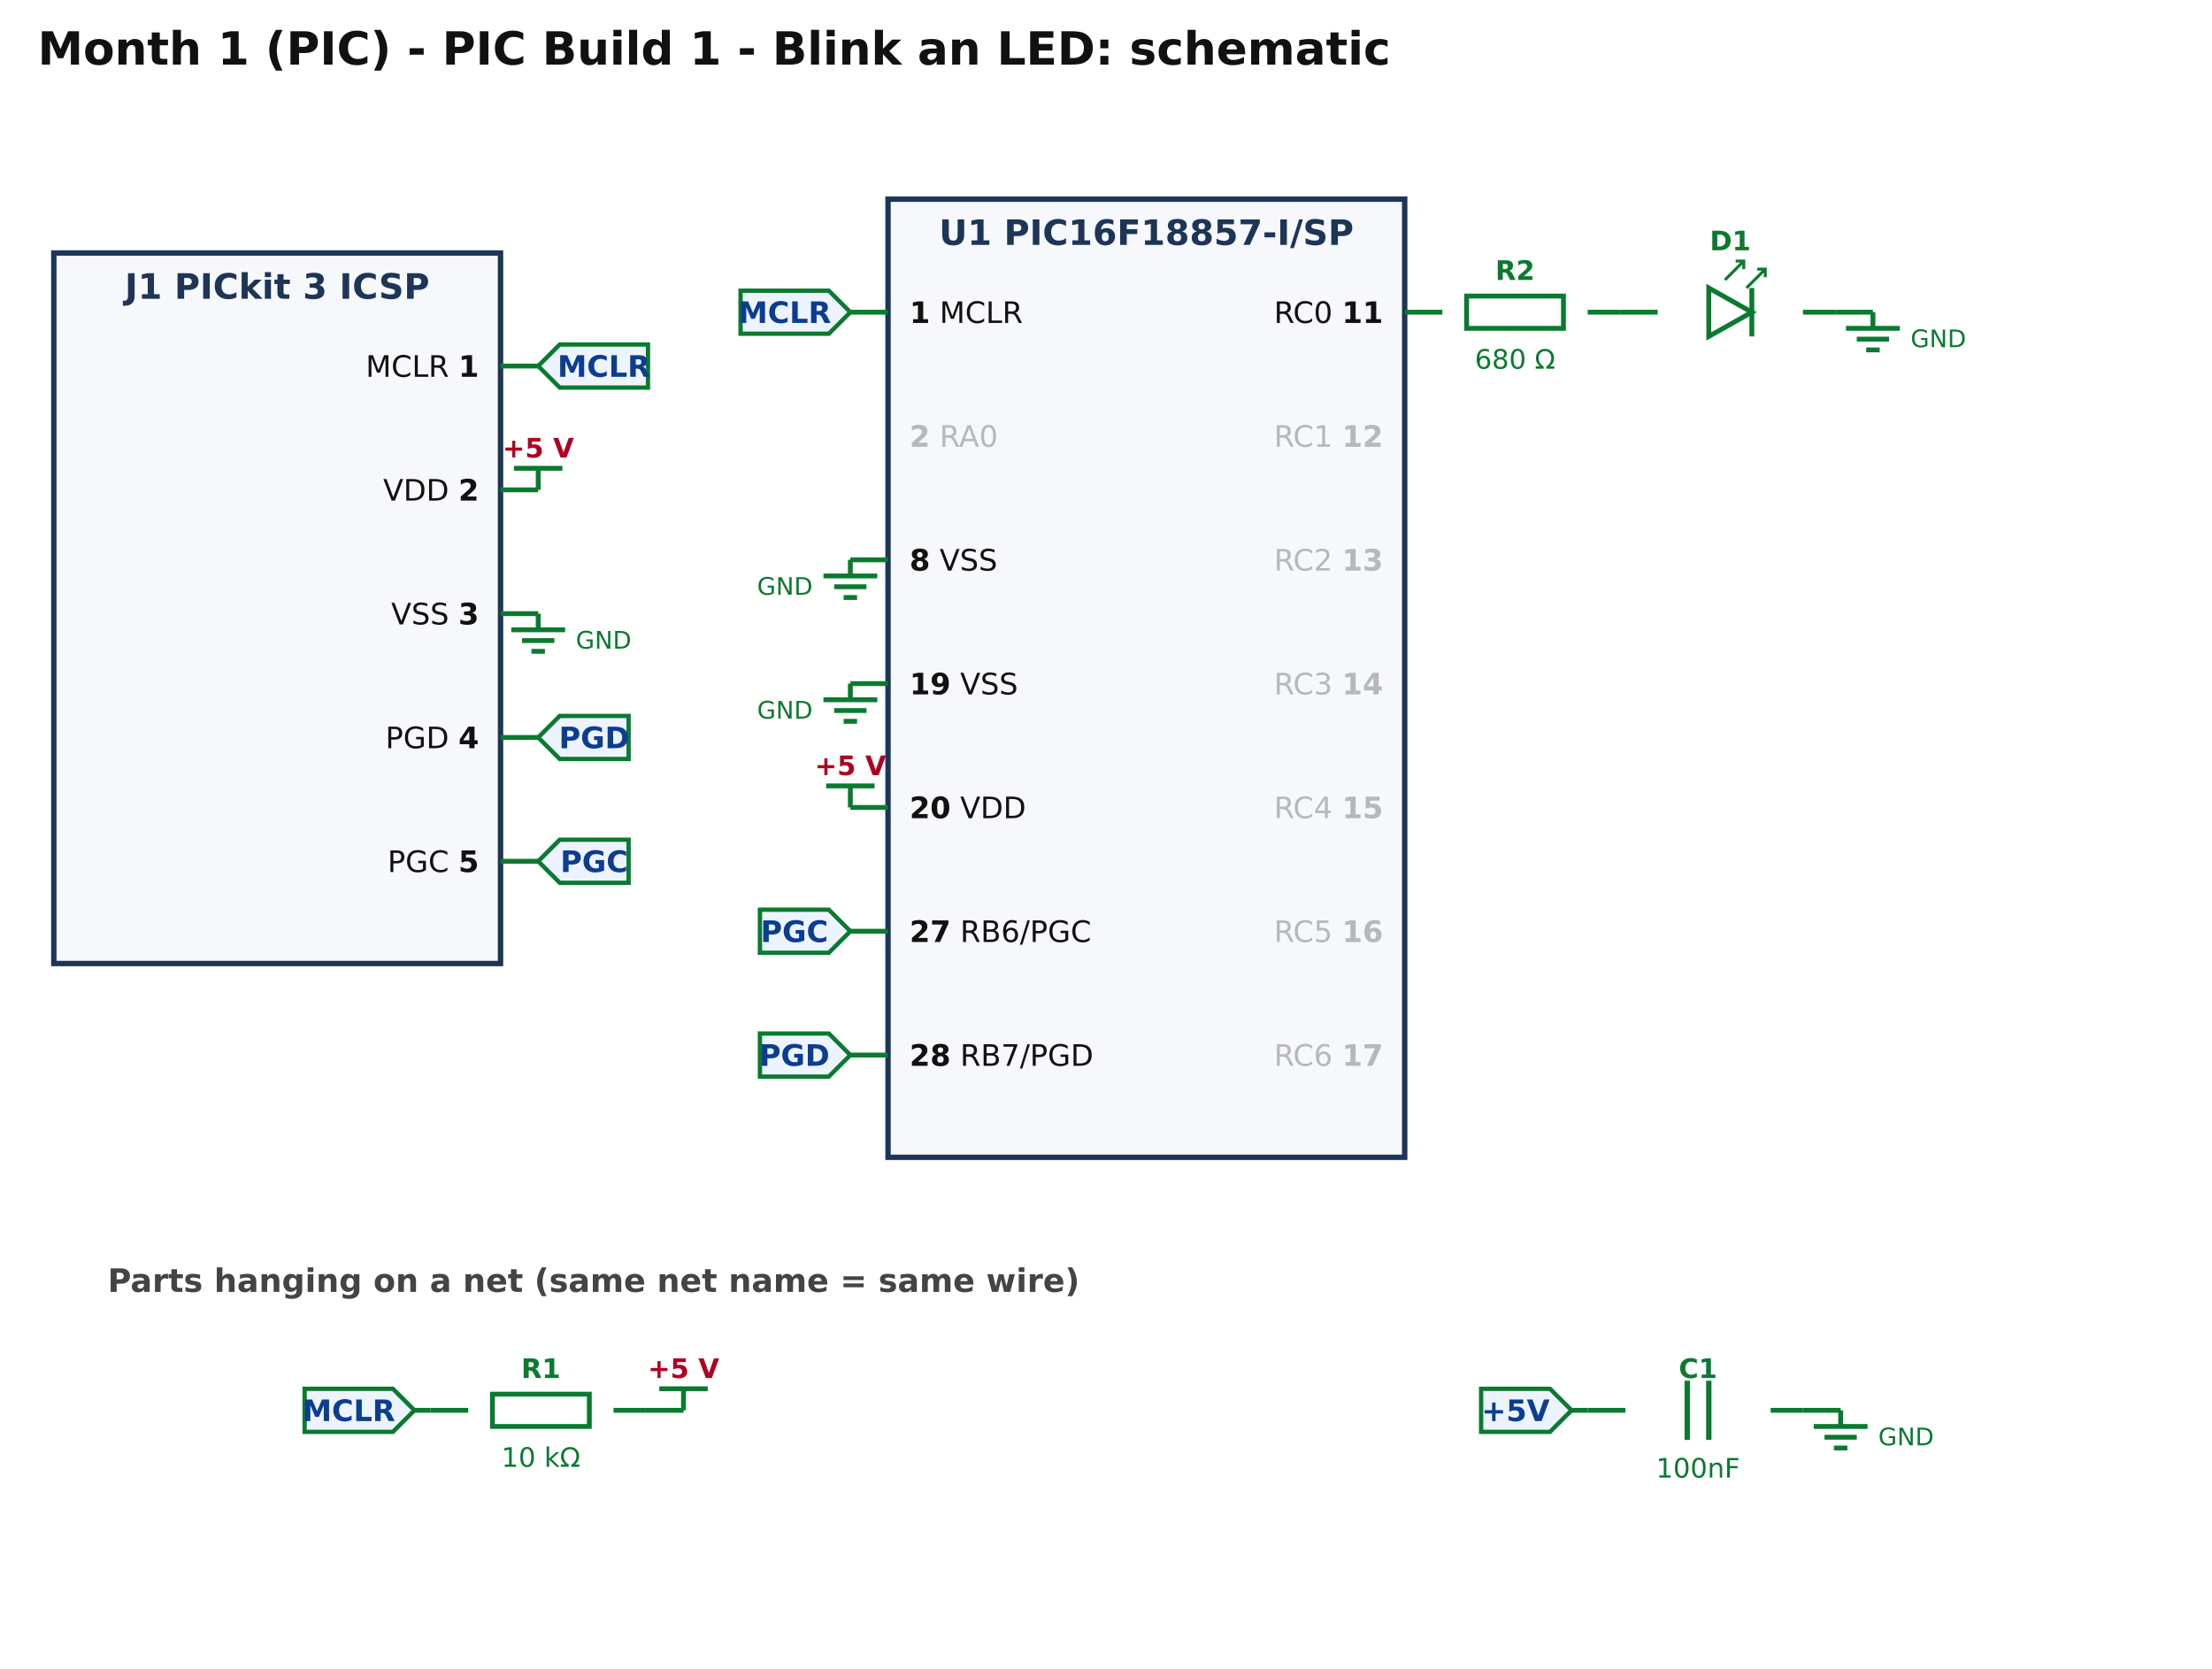
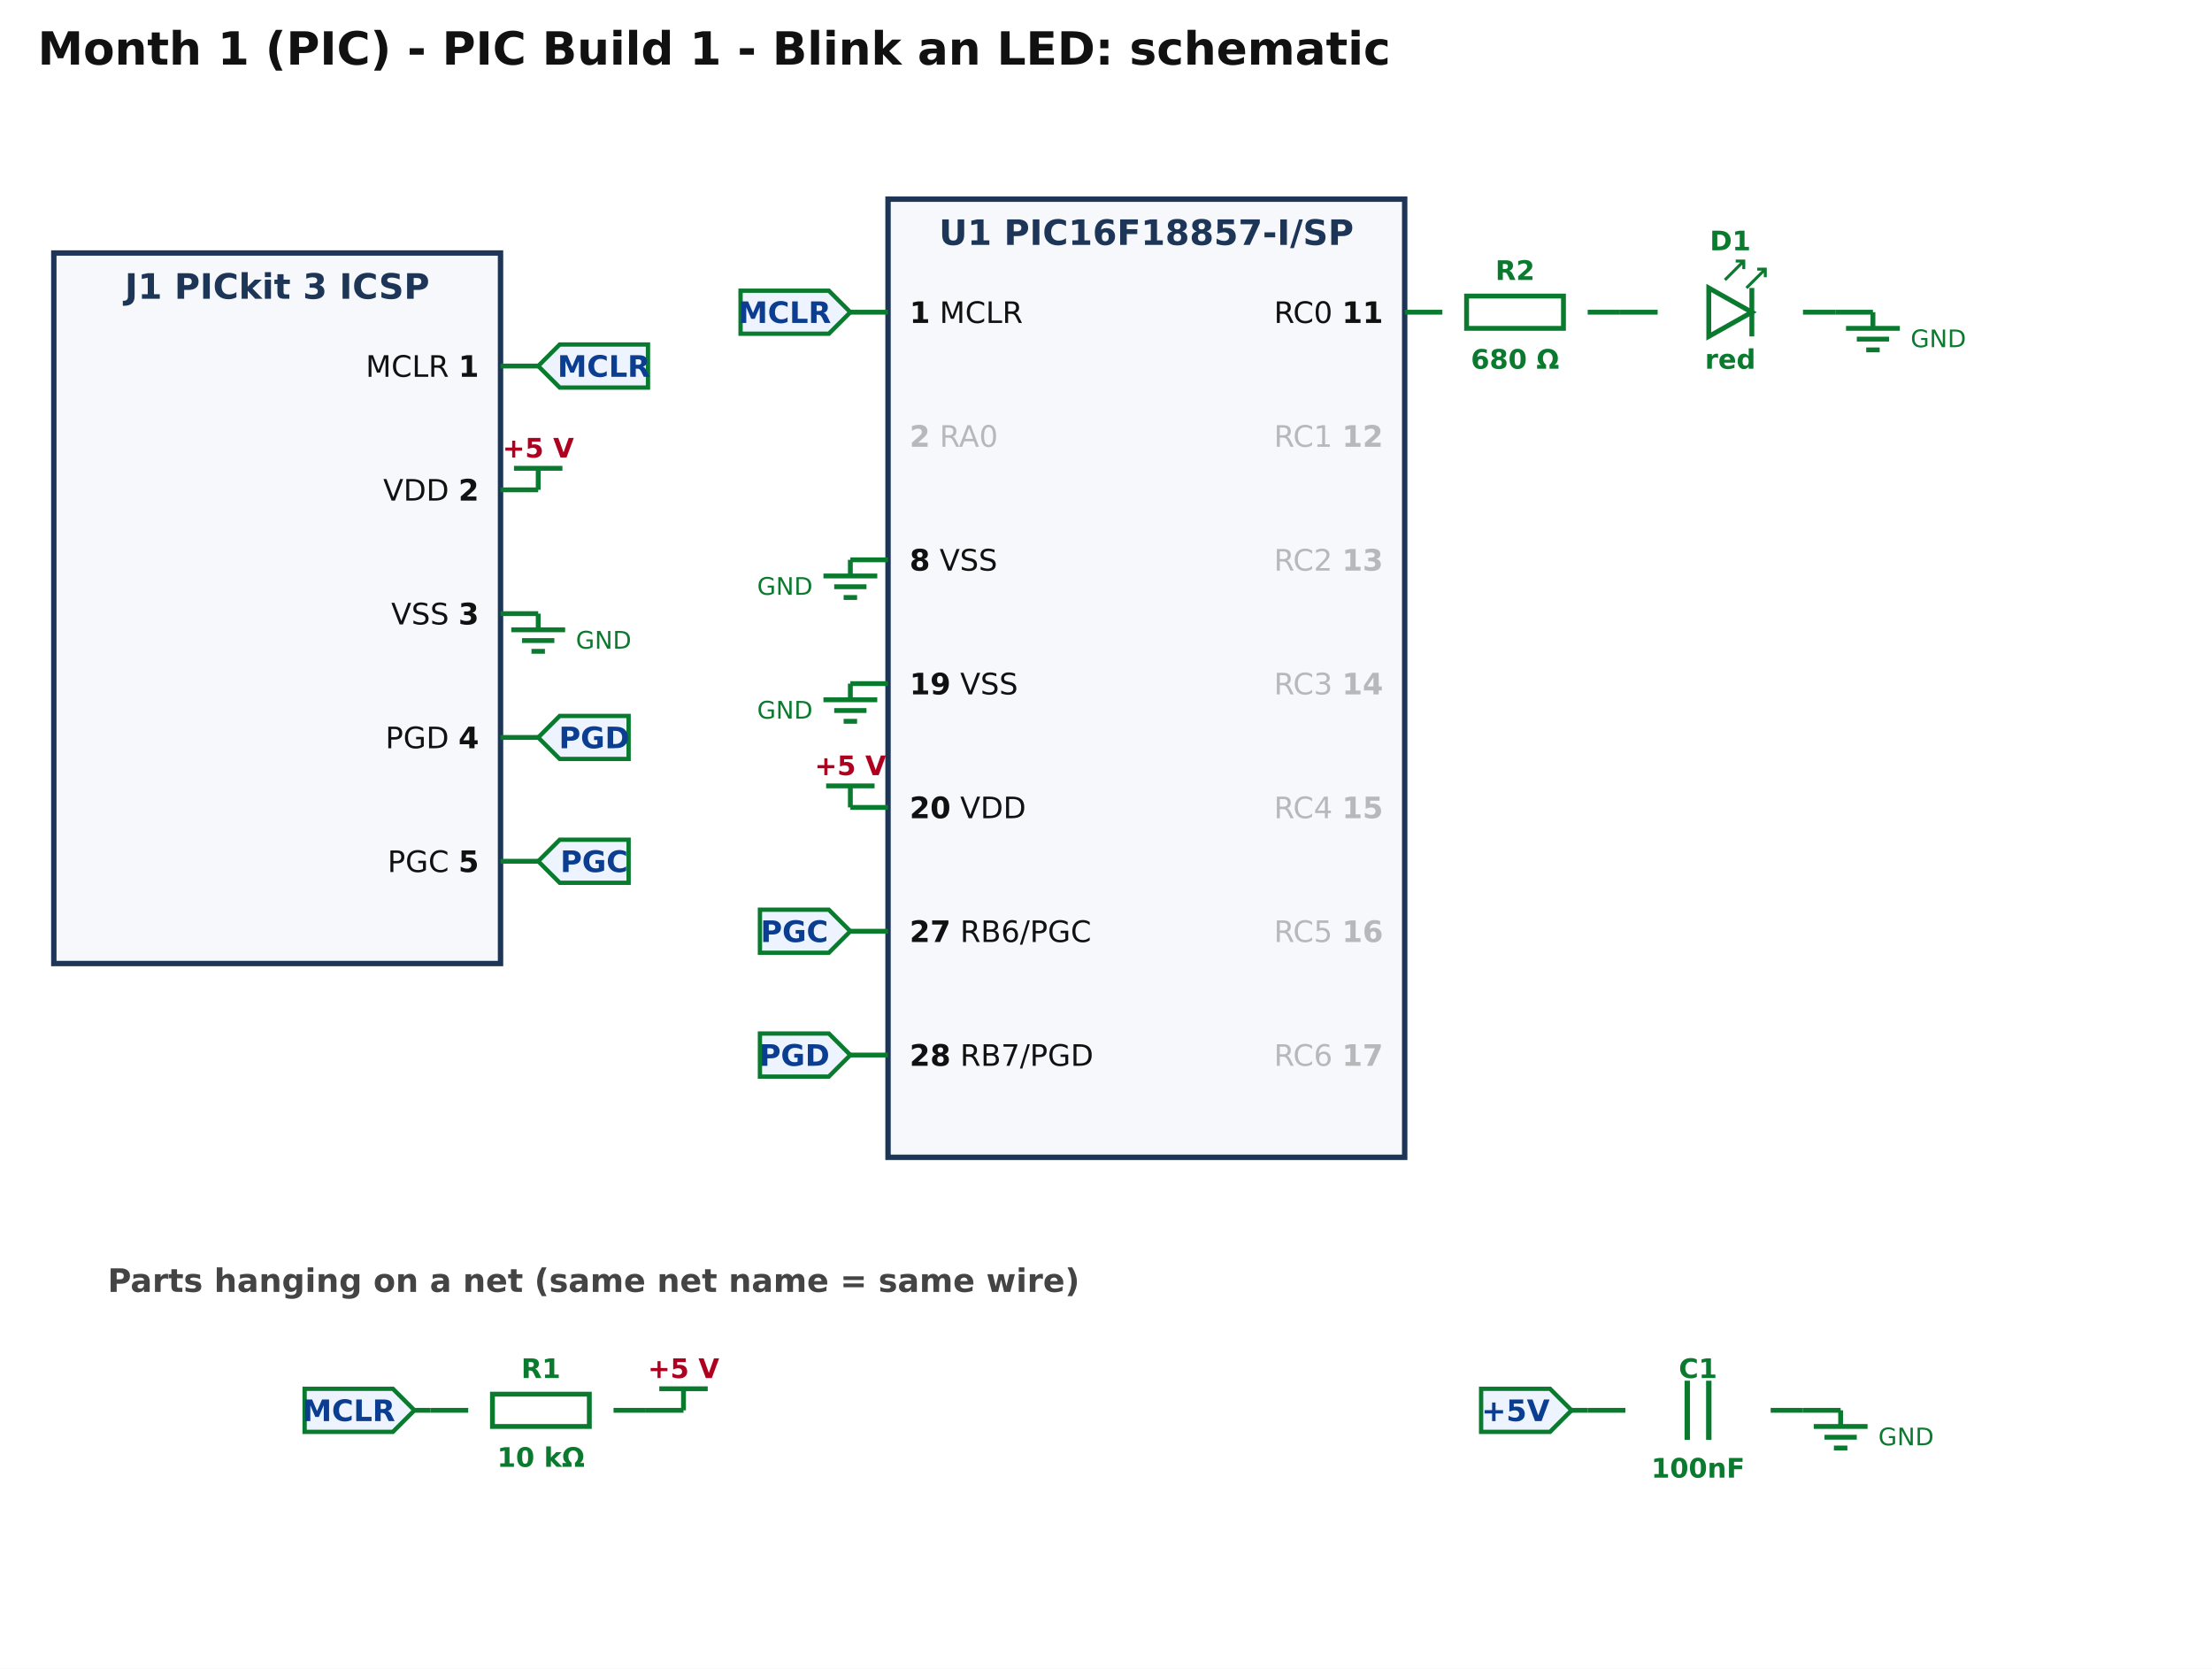
<svg xmlns="http://www.w3.org/2000/svg" viewBox="0 0 822 620" width="822" height="620" font-family="DejaVu Sans, Verdana, Arial, sans-serif">
  <rect width="100%" height="100%" fill="#fff" />
  <text x="14" y="24" font-size="17" font-weight="bold" fill="#111">Month 1 (PIC) - PIC Build 1 - Blink an LED: schematic</text>
  <g transform="translate(0,34)">
    <rect x="20" y="60" width="166" height="264" fill="#f6f8fb" stroke="#1d3557" stroke-width="2" />
    <text x="103.0" y="77" font-size="13" font-weight="bold" fill="#1d3557" text-anchor="middle">J1  PICkit 3 ICSP</text>
    <text x="178" y="106" font-size="11" fill="#111" text-anchor="end">MCLR  <tspan font-weight="bold">1</tspan>
    </text>
    <line x1="186" y1="102" x2="200" y2="102" stroke="#0a7a2f" stroke-width="1.8" />
    <polygon points="200,102 208,94 240.8,94 240.8,110 208,110" fill="#eef4ff" stroke="#0a7a2f" stroke-width="1.6" />
    <text x="224.4" y="106" font-size="11" font-weight="bold" fill="#0b3d91" text-anchor="middle">MCLR</text>
    <text x="178" y="152" font-size="11" fill="#111" text-anchor="end">VDD  <tspan font-weight="bold">2</tspan>
    </text>
    <line x1="186" y1="148" x2="200" y2="148" stroke="#0a7a2f" stroke-width="1.8" />
    <g stroke="#0a7a2f" stroke-width="1.8">
      <line x1="200" y1="148" x2="200" y2="140" />
      <line x1="191" y1="140" x2="209" y2="140" />
    </g>
    <text x="200" y="136" font-size="10" font-weight="bold" fill="#b00020" text-anchor="middle">+5 V</text>
    <text x="178" y="198" font-size="11" fill="#111" text-anchor="end">VSS  <tspan font-weight="bold">3</tspan>
    </text>
    <line x1="186" y1="194" x2="200" y2="194" stroke="#0a7a2f" stroke-width="1.8" />
    <g stroke="#0a7a2f" stroke-width="1.8">
      <line x1="200" y1="194" x2="200" y2="200" />
      <line x1="190" y1="200" x2="210" y2="200" />
      <line x1="194" y1="204" x2="206" y2="204" />
      <line x1="197.5" y1="208" x2="202.5" y2="208" />
    </g>
    <text x="214" y="207" font-size="9" fill="#0a7a2f" text-anchor="start">GND</text>
    <text x="178" y="244" font-size="11" fill="#111" text-anchor="end">PGD  <tspan font-weight="bold">4</tspan>
    </text>
    <line x1="186" y1="240" x2="200" y2="240" stroke="#0a7a2f" stroke-width="1.8" />
    <polygon points="200,240 208,232 233.6,232 233.6,248 208,248" fill="#eef4ff" stroke="#0a7a2f" stroke-width="1.6" />
    <text x="220.8" y="244" font-size="11" font-weight="bold" fill="#0b3d91" text-anchor="middle">PGD</text>
    <text x="178" y="290" font-size="11" fill="#111" text-anchor="end">PGC  <tspan font-weight="bold">5</tspan>
    </text>
    <line x1="186" y1="286" x2="200" y2="286" stroke="#0a7a2f" stroke-width="1.8" />
    <polygon points="200,286 208,278 233.6,278 233.6,294 208,294" fill="#eef4ff" stroke="#0a7a2f" stroke-width="1.6" />
    <text x="220.8" y="290" font-size="11" font-weight="bold" fill="#0b3d91" text-anchor="middle">PGC</text>
    <rect x="330" y="40" width="192" height="356" fill="#f6f8fb" stroke="#1d3557" stroke-width="2" />
    <text x="426.0" y="57" font-size="13" font-weight="bold" fill="#1d3557" text-anchor="middle">U1  PIC16F18857-I/SP</text>
    <text x="338" y="86" font-size="11" fill="#111">
      <tspan font-weight="bold">1</tspan>  MCLR</text>
    <line x1="330" y1="82" x2="316" y2="82" stroke="#0a7a2f" stroke-width="1.8" />
    <polygon points="316,82 308,74 275.2,74 275.2,90 308,90" fill="#eef4ff" stroke="#0a7a2f" stroke-width="1.6" />
    <text x="291.6" y="86" font-size="11" font-weight="bold" fill="#0b3d91" text-anchor="middle">MCLR</text>
    <text x="338" y="132" font-size="11" fill="#111" opacity=".28">
      <tspan font-weight="bold">2</tspan>  RA0</text>
    <text x="338" y="178" font-size="11" fill="#111">
      <tspan font-weight="bold">8</tspan>  VSS</text>
    <line x1="330" y1="174" x2="316" y2="174" stroke="#0a7a2f" stroke-width="1.8" />
    <g stroke="#0a7a2f" stroke-width="1.8">
      <line x1="316" y1="174" x2="316" y2="180" />
      <line x1="306" y1="180" x2="326" y2="180" />
      <line x1="310" y1="184" x2="322" y2="184" />
      <line x1="313.5" y1="188" x2="318.5" y2="188" />
    </g>
    <text x="302" y="187" font-size="9" fill="#0a7a2f" text-anchor="end">GND</text>
    <text x="338" y="224" font-size="11" fill="#111">
      <tspan font-weight="bold">19</tspan>  VSS</text>
    <line x1="330" y1="220" x2="316" y2="220" stroke="#0a7a2f" stroke-width="1.8" />
    <g stroke="#0a7a2f" stroke-width="1.8">
      <line x1="316" y1="220" x2="316" y2="226" />
      <line x1="306" y1="226" x2="326" y2="226" />
      <line x1="310" y1="230" x2="322" y2="230" />
      <line x1="313.5" y1="234" x2="318.5" y2="234" />
    </g>
    <text x="302" y="233" font-size="9" fill="#0a7a2f" text-anchor="end">GND</text>
    <text x="338" y="270" font-size="11" fill="#111">
      <tspan font-weight="bold">20</tspan>  VDD</text>
    <line x1="330" y1="266" x2="316" y2="266" stroke="#0a7a2f" stroke-width="1.8" />
    <g stroke="#0a7a2f" stroke-width="1.8">
      <line x1="316" y1="266" x2="316" y2="258" />
      <line x1="307" y1="258" x2="325" y2="258" />
    </g>
    <text x="316" y="254" font-size="10" font-weight="bold" fill="#b00020" text-anchor="middle">+5 V</text>
    <text x="338" y="316" font-size="11" fill="#111">
      <tspan font-weight="bold">27</tspan>  RB6/PGC</text>
    <line x1="330" y1="312" x2="316" y2="312" stroke="#0a7a2f" stroke-width="1.8" />
    <polygon points="316,312 308,304 282.4,304 282.4,320 308,320" fill="#eef4ff" stroke="#0a7a2f" stroke-width="1.6" />
    <text x="295.2" y="316" font-size="11" font-weight="bold" fill="#0b3d91" text-anchor="middle">PGC</text>
    <text x="338" y="362" font-size="11" fill="#111">
      <tspan font-weight="bold">28</tspan>  RB7/PGD</text>
    <line x1="330" y1="358" x2="316" y2="358" stroke="#0a7a2f" stroke-width="1.8" />
    <polygon points="316,358 308,350 282.4,350 282.4,366 308,366" fill="#eef4ff" stroke="#0a7a2f" stroke-width="1.6" />
    <text x="295.2" y="362" font-size="11" font-weight="bold" fill="#0b3d91" text-anchor="middle">PGD</text>
    <text x="514" y="86" font-size="11" fill="#111" text-anchor="end">RC0  <tspan font-weight="bold">11</tspan>
    </text>
    <line x1="522" y1="82" x2="536" y2="82" stroke="#0a7a2f" stroke-width="1.8" />
    <rect x="545" y="76" width="36" height="12" fill="#fff" stroke="#0a7a2f" stroke-width="1.8" />
    <text x="563" y="70" font-size="10" font-weight="bold" fill="#0a7a2f" text-anchor="middle">R2</text>
-     <text x="563" y="103" font-size="10" fill="#0a7a2f" text-anchor="middle">680 Ω</text>
+     <text x="563" y="103" font-size="10" font-weight="600" fill="#0a7a2f" text-anchor="middle">680 Ω</text>
    <line x1="590" y1="82" x2="602" y2="82" stroke="#0a7a2f" stroke-width="1.8" />
    <line x1="602" y1="82" x2="616" y2="82" stroke="#0a7a2f" stroke-width="1.8" />
    <polygon points="635,73 635,91 651,82" fill="#fff" stroke="#0a7a2f" stroke-width="1.8" />
    <line x1="651" y1="73" x2="651" y2="91" stroke="#0a7a2f" stroke-width="1.8" />
    <path d="M 641 70 l 7 -7 m -3 0 h 3 v 3 M 649 73 l 7 -7 m -3 0 h 3 v 3" fill="none" stroke="#0a7a2f" stroke-width="1.1" />
    <text x="643" y="59" font-size="10" font-weight="bold" fill="#0a7a2f" text-anchor="middle">D1</text>
+     <text x="643" y="103" font-size="10" font-weight="600" fill="#0a7a2f" text-anchor="middle">red</text>
    <line x1="670" y1="82" x2="682" y2="82" stroke="#0a7a2f" stroke-width="1.8" />
    <line x1="682" y1="82" x2="696" y2="82" stroke="#0a7a2f" stroke-width="1.8" />
    <g stroke="#0a7a2f" stroke-width="1.8">
      <line x1="696" y1="82" x2="696" y2="88" />
      <line x1="686" y1="88" x2="706" y2="88" />
      <line x1="690" y1="92" x2="702" y2="92" />
      <line x1="693.5" y1="96" x2="698.5" y2="96" />
    </g>
    <text x="710" y="95" font-size="9" fill="#0a7a2f" text-anchor="start">GND</text>
    <text x="514" y="132" font-size="11" fill="#111" text-anchor="end" opacity=".28">RC1  <tspan font-weight="bold">12</tspan>
    </text>
    <text x="514" y="178" font-size="11" fill="#111" text-anchor="end" opacity=".28">RC2  <tspan font-weight="bold">13</tspan>
    </text>
    <text x="514" y="224" font-size="11" fill="#111" text-anchor="end" opacity=".28">RC3  <tspan font-weight="bold">14</tspan>
    </text>
    <text x="514" y="270" font-size="11" fill="#111" text-anchor="end" opacity=".28">RC4  <tspan font-weight="bold">15</tspan>
    </text>
    <text x="514" y="316" font-size="11" fill="#111" text-anchor="end" opacity=".28">RC5  <tspan font-weight="bold">16</tspan>
    </text>
    <text x="514" y="362" font-size="11" fill="#111" text-anchor="end" opacity=".28">RC6  <tspan font-weight="bold">17</tspan>
    </text>
    <text x="40" y="446" font-size="12" font-weight="bold" fill="#444">Parts hanging on a net (same net name = same wire)</text>
    <polygon points="154,490 146,482 113.2,482 113.2,498 146,498" fill="#eef4ff" stroke="#0a7a2f" stroke-width="1.6" />
    <text x="129.6" y="494" font-size="11" font-weight="bold" fill="#0b3d91" text-anchor="middle">MCLR</text>
    <line x1="154" y1="490" x2="160" y2="490" stroke="#0a7a2f" stroke-width="1.8" />
    <line x1="160" y1="490" x2="174" y2="490" stroke="#0a7a2f" stroke-width="1.8" />
    <rect x="183" y="484" width="36" height="12" fill="#fff" stroke="#0a7a2f" stroke-width="1.8" />
    <text x="201" y="478" font-size="10" font-weight="bold" fill="#0a7a2f" text-anchor="middle">R1</text>
-     <text x="201" y="511" font-size="10" fill="#0a7a2f" text-anchor="middle">10 kΩ</text>
+     <text x="201" y="511" font-size="10" font-weight="600" fill="#0a7a2f" text-anchor="middle">10 kΩ</text>
    <line x1="228" y1="490" x2="240" y2="490" stroke="#0a7a2f" stroke-width="1.8" />
    <line x1="240" y1="490" x2="254" y2="490" stroke="#0a7a2f" stroke-width="1.8" />
    <g stroke="#0a7a2f" stroke-width="1.8">
      <line x1="254" y1="490" x2="254" y2="482" />
      <line x1="245" y1="482" x2="263" y2="482" />
    </g>
    <text x="254" y="478" font-size="10" font-weight="bold" fill="#b00020" text-anchor="middle">+5 V</text>
    <polygon points="584,490 576,482 550.4,482 550.4,498 576,498" fill="#eef4ff" stroke="#0a7a2f" stroke-width="1.6" />
    <text x="563.2" y="494" font-size="11" font-weight="bold" fill="#0b3d91" text-anchor="middle">+5V</text>
    <line x1="584" y1="490" x2="590" y2="490" stroke="#0a7a2f" stroke-width="1.8" />
    <line x1="590" y1="490" x2="604" y2="490" stroke="#0a7a2f" stroke-width="1.8" />
    <line x1="627" y1="479" x2="627" y2="501" stroke="#0a7a2f" stroke-width="2" />
    <line x1="635" y1="479" x2="635" y2="501" stroke="#0a7a2f" stroke-width="2" />
    <text x="631" y="478" font-size="10" font-weight="bold" fill="#0a7a2f" text-anchor="middle">C1</text>
-     <text x="631" y="515" font-size="10" fill="#0a7a2f" text-anchor="middle">100nF</text>
+     <text x="631" y="515" font-size="10" font-weight="600" fill="#0a7a2f" text-anchor="middle">100nF</text>
    <line x1="658" y1="490" x2="670" y2="490" stroke="#0a7a2f" stroke-width="1.8" />
    <line x1="670" y1="490" x2="684" y2="490" stroke="#0a7a2f" stroke-width="1.8" />
    <g stroke="#0a7a2f" stroke-width="1.8">
      <line x1="684" y1="490" x2="684" y2="496" />
      <line x1="674" y1="496" x2="694" y2="496" />
      <line x1="678" y1="500" x2="690" y2="500" />
      <line x1="681.5" y1="504" x2="686.5" y2="504" />
    </g>
    <text x="698" y="503" font-size="9" fill="#0a7a2f" text-anchor="start">GND</text>
  </g>
</svg>
